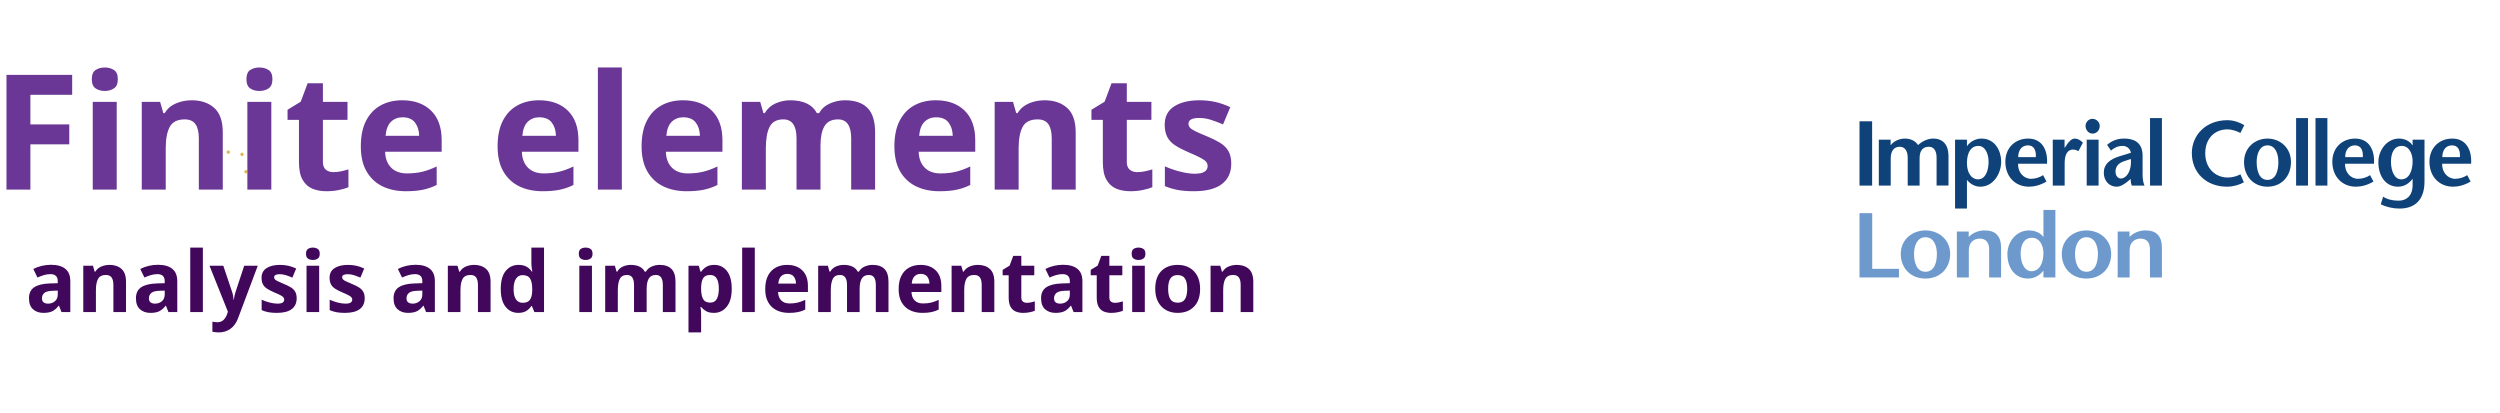
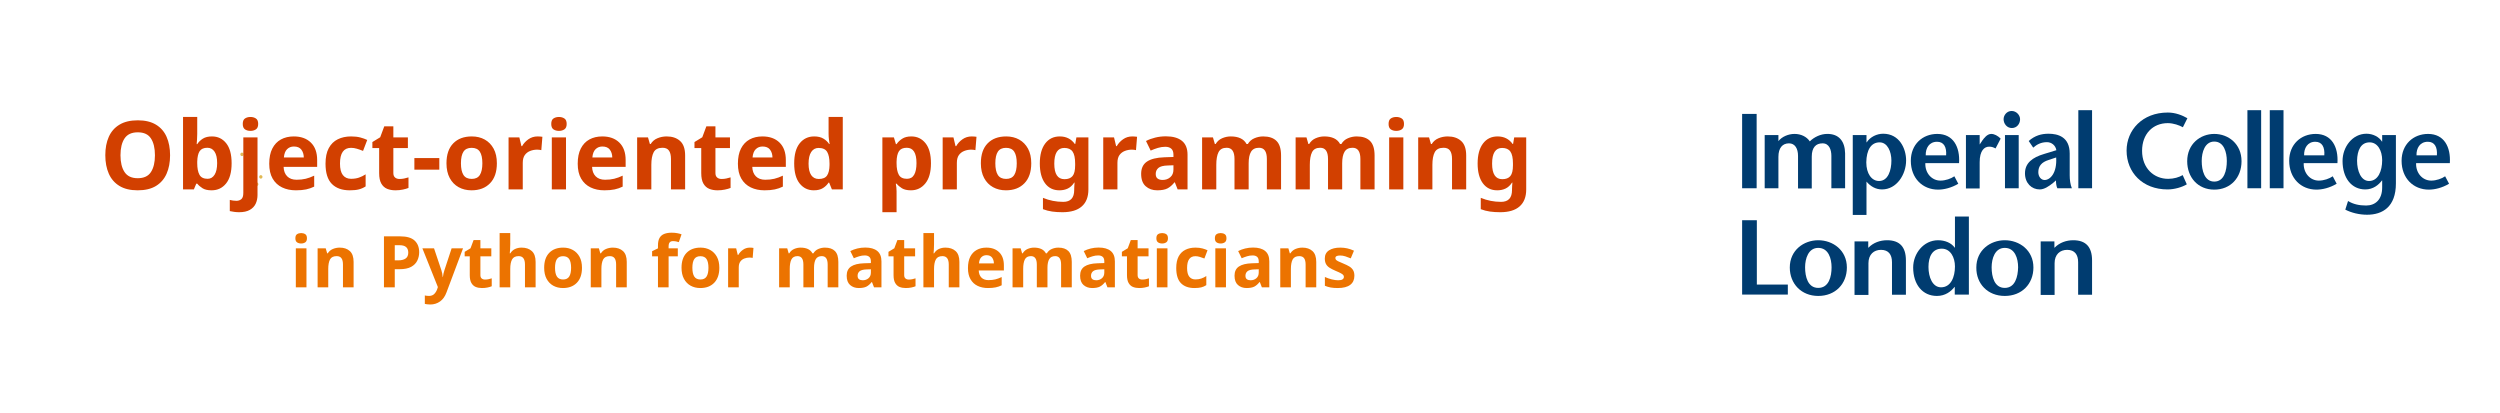
<svg xmlns="http://www.w3.org/2000/svg" xmlns:xlink="http://www.w3.org/1999/xlink" width="1120" height="185" id="svg2" version="1.1">
  <defs id="defs4">
+     <linearGradient gradientTransform="matrix(29.4937,0,0,-4.0625,9368.054,2205.97)" gradientUnits="userSpaceOnUse" id="linearGradient5021" x1="-317.258" x2="-316.715" y1="542.412" y2="542.412">
+       <stop offset="0" style="stop-color:#18a9ff;stop-opacity:1;" id="stop5017" />
+       <stop offset="1" style="stop-color:#2032a6;stop-opacity:1;" id="stop5019" />
+     </linearGradient>
    <marker style="overflow:visible" id="Arrow1SstartRN" refX="0" refY="0" orient="auto">
      <path transform="matrix(0.2,0,0,0.2,1.2,0)" style="fill:url(#linearGradient6926);fill-rule:evenodd;stroke:url(#linearGradient6926);stroke-width:1pt;marker-start:none" d="M 0,0 5,-5 -12.5,0 5,5 0,0 z" id="path7129" />
    </marker>
    <linearGradient xlink:href="#linearGradient3328" id="linearGradient6926" gradientUnits="userSpaceOnUse" x1="95.859" y1="383.739" x2="276.635" y2="349.407" />
    <linearGradient xlink:href="#rect1511_1_-0-1" id="linearGradient6924" gradientUnits="userSpaceOnUse" gradientTransform="matrix(109.471,0,0,-10.70103,34573.927,5440.32)" x1="-317.258" y1="542.412" x2="-316.715" y2="542.412" />
    <linearGradient xlink:href="#rect1511_1_-0-1" id="linearGradient6922" gradientUnits="userSpaceOnUse" gradientTransform="matrix(109.471,0,0,-10.70103,34573.83,5320.278)" x1="-317.258" y1="542.412" x2="-316.715" y2="542.412" />
    <marker style="overflow:visible" id="Arrow1SstartR" refX="0" refY="0" orient="auto">
      <path transform="matrix(0.2,0,0,0.2,1.2,0)" style="fill:url(#linearGradient5829);fill-rule:evenodd;stroke:url(#linearGradient5829);stroke-width:1pt;marker-start:none" d="M 0,0 5,-5 -12.5,0 5,5 0,0 z" id="path6405" />
    </marker>
-     <linearGradient gradientUnits="userSpaceOnUse" y2="383.739" x2="287.743" y1="383.739" x1="95.859" id="linearGradient5829" xlink:href="#rect1511_1_-0" />
+     <linearGradient gradientUnits="userSpaceOnUse" y2="383.739" x2="287.743" y1="383.739" x1="95.859" id="linearGradient5829" xlink:href="#linearGradient5021" />
    <linearGradient id="linearGradient6429-2">
      <stop id="stop6431-9" offset="0" style="stop-color:#0000ff;stop-opacity:1;" />
      <stop id="stop6433-0" offset="1" style="stop-color:#0000ff;stop-opacity:0;" />
    </linearGradient>
    <linearGradient y2="434.478" x2="418.761" y1="434.478" x1="262.572" gradientUnits="userSpaceOnUse" id="linearGradient3385-6" xlink:href="#linearGradient6429-2" />
    <linearGradient y2="542.412" y1="542.412" x2="-316.715" x1="-317.258" id="linearGradient3328" gradientUnits="userSpaceOnUse" gradientTransform="matrix(29.4937,0,0,-4.0625,9368.054,2205.97)">
      <stop id="stop3330" style="stop-color:#18a9ff;stop-opacity:1;" offset="0" />
      <stop id="stop3332" style="stop-color:#2032a6;stop-opacity:1;" offset="1" />
    </linearGradient>
    <linearGradient y2="542.412" x2="-316.715" y1="542.412" x1="-317.258" gradientTransform="matrix(109.471,0,0,-10.70103,34573.927,5440.32)" gradientUnits="userSpaceOnUse" id="linearGradient6480-1" xlink:href="#rect1511_1_-0-1" />
    <linearGradient y2="542.412" y1="542.412" x2="-316.715" x1="-317.258" id="rect1511_1_-0-1" gradientUnits="userSpaceOnUse" gradientTransform="matrix(29.4937,0,0,-4.0625,9368.054,2205.97)">
      <stop id="stop11-7-0" style="stop-color:#18a9ff;stop-opacity:1;" offset="0" />
      <stop id="stop13-2-7" style="stop-color:#2032a6;stop-opacity:1;" offset="1" />
    </linearGradient>
    <linearGradient y2="113.379" x2="172.25" y1="107.648" x1="35.031" gradientTransform="matrix(0.8028061,0,0,0.8028061,417.5134,251.278)" gradientUnits="userSpaceOnUse" id="linearGradient6811" xlink:href="#linearGradient2595" />
    <radialGradient r="186.907" fy="250.501" fx="92.779" cy="250.501" cx="92.779" gradientTransform="matrix(4.756774,1.635496,-0.9409773,2.7369,-67.71141,-595.7993)" gradientUnits="userSpaceOnUse" id="radialGradient6809" xlink:href="#linearGradient2595" />
    <linearGradient xlink:href="#linearGradient2595-2" id="linearGradient6684-2" gradientUnits="userSpaceOnUse" gradientTransform="matrix(0.8028061,0,0,0.8028061,417.5134,251.278)" x1="35.031" y1="107.648" x2="172.25" y2="113.379" />
    <linearGradient y2="113.379" x2="172.25" y1="107.648" x1="35.031" gradientTransform="matrix(0.8028061,0,0,0.8028061,417.5134,251.278)" gradientUnits="userSpaceOnUse" id="linearGradient6632-6" xlink:href="#linearGradient2595-2" />
    <linearGradient id="linearGradient2595-2">
      <stop style="stop-color:#ffffff;stop-opacity:1;" offset="0" id="stop2597-2" />
      <stop style="stop-color:#ffffff;stop-opacity:0;" offset="1" id="stop2599-4" />
    </linearGradient>
    <radialGradient xlink:href="#linearGradient2595-2" id="radialGradient2601-0" cx="92.779" cy="250.501" fx="92.779" fy="250.501" r="186.907" gradientTransform="matrix(4.756774,1.635496,-0.9409773,2.7369,-67.71141,-595.7993)" gradientUnits="userSpaceOnUse" />
    <linearGradient xlink:href="#linearGradient2595-6" id="linearGradient6684-7" gradientUnits="userSpaceOnUse" gradientTransform="matrix(0.8028061,0,0,0.8028061,417.5134,251.278)" x1="35.031" y1="107.648" x2="172.25" y2="113.379" />
    <linearGradient y2="113.379" x2="172.25" y1="107.648" x1="35.031" gradientTransform="matrix(0.8028061,0,0,0.8028061,417.5134,251.278)" gradientUnits="userSpaceOnUse" id="linearGradient6632-0" xlink:href="#linearGradient2595-6" />
    <linearGradient id="linearGradient2595-6">
      <stop style="stop-color:#ffffff;stop-opacity:1;" offset="0" id="stop2597-81" />
      <stop style="stop-color:#ffffff;stop-opacity:0;" offset="1" id="stop2599-85" />
    </linearGradient>
    <radialGradient xlink:href="#linearGradient2595-6" id="radialGradient2601-4" cx="92.779" cy="250.501" fx="92.779" fy="250.501" r="186.907" gradientTransform="matrix(4.756774,1.635496,-0.9409773,2.7369,-67.71141,-595.7993)" gradientUnits="userSpaceOnUse" />
    <linearGradient xlink:href="#linearGradient2595-5" id="linearGradient6684" gradientUnits="userSpaceOnUse" gradientTransform="matrix(0.8028061,0,0,0.8028061,417.5134,251.278)" x1="35.031" y1="107.648" x2="172.25" y2="113.379" />
    <linearGradient y2="113.379" x2="172.25" y1="107.648" x1="35.031" gradientTransform="matrix(0.8028061,0,0,0.8028061,417.5134,251.278)" gradientUnits="userSpaceOnUse" id="linearGradient6632-5" xlink:href="#linearGradient2595-5" />
    <linearGradient id="linearGradient2595-5">
      <stop style="stop-color:#ffffff;stop-opacity:1;" offset="0" id="stop2597-8" />
      <stop style="stop-color:#ffffff;stop-opacity:0;" offset="1" id="stop2599-8" />
    </linearGradient>
    <radialGradient xlink:href="#linearGradient2595-5" id="radialGradient2601-9" cx="92.779" cy="250.501" fx="92.779" fy="250.501" r="186.907" gradientTransform="matrix(4.756774,1.635496,-0.9409773,2.7369,-67.71141,-595.7993)" gradientUnits="userSpaceOnUse" />
    <linearGradient y2="113.379" x2="172.25" y1="107.648" x1="35.031" gradientTransform="matrix(0.8028061,0,0,0.8028061,417.5134,251.278)" gradientUnits="userSpaceOnUse" id="linearGradient6632" xlink:href="#linearGradient2595" />
    <linearGradient id="linearGradient2595">
      <stop style="stop-color:#ffffff;stop-opacity:1;" offset="0" id="stop2597" />
      <stop style="stop-color:#ffffff;stop-opacity:0;" offset="1" id="stop2599" />
    </linearGradient>
    <linearGradient id="linearGradient3105">
      <stop style="stop-color:#ffffff;stop-opacity:1;" offset="0" id="stop3107" />
      <stop style="stop-color:#ffffff;stop-opacity:0;" offset="1" id="stop3109" />
    </linearGradient>
    <radialGradient xlink:href="#linearGradient3105" id="radialGradient3111" cx="-212.733" cy="554.967" fx="-212.733" fy="554.967" r="225.933" gradientTransform="matrix(1.169684,0.3090942,-0.1720308,0.6510061,159.6627,323.8802)" gradientUnits="userSpaceOnUse" />
    <linearGradient id="linearGradient5594">
      <stop id="stop5596" offset="0" style="stop-color:#b2d2e3;stop-opacity:1;" />
      <stop style="stop-color:#5a9fc3;stop-opacity:0.498;" offset="0.5" id="stop5602" />
      <stop id="stop5598" offset="1" style="stop-color:#5a9fc3;stop-opacity:0;" />
    </linearGradient>
    <radialGradient xlink:href="#linearGradient2595" id="radialGradient2601" cx="92.779" cy="250.501" fx="92.779" fy="250.501" r="186.907" gradientTransform="matrix(4.756774,1.635496,-0.9409773,2.7369,-67.71141,-595.7993)" gradientUnits="userSpaceOnUse" />
    <linearGradient xlink:href="#linearGradient2595" id="linearGradient2618" x1="35.031" y1="107.648" x2="172.25" y2="113.379" gradientUnits="userSpaceOnUse" gradientTransform="matrix(4.284201,0,0,4.284201,-211.9551,-277.7878)" />
    <linearGradient y2="542.412" y1="542.412" x2="-316.715" x1="-317.258" id="rect1511_1_-0" gradientUnits="userSpaceOnUse" gradientTransform="matrix(29.4937,0,0,-4.0625,9368.054,2205.97)">
      <stop id="stop11-7" style="stop-color:#18a9ff;stop-opacity:1;" offset="0" />
      <stop id="stop13-2" style="stop-color:#2032a6;stop-opacity:1;" offset="1" />
    </linearGradient>
    <linearGradient y2="542.41" y1="542.41" x2="-316.716" x1="-317.259" id="rect1512_1_-6" gradientUnits="userSpaceOnUse" gradientTransform="matrix(29.4937,0,0,-4.0625,9368.054,2251.383)" xlink:href="#rect1511_1_-0">
      <stop id="stop17-9" style="stop-color:#A7873D" offset="0" />
      <stop id="stop19-2" style="stop-color:#663624" offset="1" />
    </linearGradient>
    <linearGradient y2="542.412" y1="542.412" x2="-316.715" x1="-317.258" id="rect1511_1_" gradientUnits="userSpaceOnUse" gradientTransform="matrix(29.4937,0,0,-4.0625,9368.054,2205.97)">
      <stop id="stop11" style="stop-color:#18cc1c;stop-opacity:1;" offset="0" />
      <stop id="stop13" style="stop-color:#20701a;stop-opacity:1;" offset="1" />
    </linearGradient>
    <linearGradient y2="542.41" y1="542.41" x2="-316.716" x1="-317.259" id="rect1512_1_" gradientUnits="userSpaceOnUse" gradientTransform="matrix(29.4937,0,0,-4.0625,9368.054,2251.383)" xlink:href="#rect1511_1_">
      <stop id="stop17" style="stop-color:#A7873D" offset="0" />
      <stop id="stop19" style="stop-color:#663624" offset="1" />
    </linearGradient>
    <clipPath id="clipPath5013" clipPathUnits="userSpaceOnUse">
      <path id="path5015" clip-rule="evenodd" d="m 363.544,9.914 c -1.714,-0.949 -15.714,-8.97 -15.771,-8.986 -0.545,-0.363 -1.258,0 -1.258,0.606 0,0.606 0.76,1.015 0.76,1.015 0,0 1.714,1.111 1.714,3.993 -0.037,2.388 -0.047,6.179 -0.047,8.481 -0.587,3.11 -1.85,3.534 -1.876,3.584 -0.582,0.576 -0.634,0.616 -0.173,1.222 0.461,0.606 1.641,-0.197 1.641,-0.197 0,0 14.057,-7.976 14.886,-8.476 0.309,-0.278 0.875,-0.601 0.126,-1.242 m -24.294,-5.724 c -1.845,0 -40.752,-0.01 -68.097,-0.01 -2.406,0 -3.176,3.18 -3.176,3.736 0,1.459 0.037,2.933 0.037,4.76 0,1.827 1.525,3.64 3.092,3.64 1.567,0 67.641,-0.005 68.254,-0.005 1.73,0 3.129,-1.807 3.129,-3.367 0,-1.938 0.011,-3.988 0.011,-5.063 0,-1.888 -1.405,-3.69 -3.25,-3.69 m -77.473,11.843 c -0.257,-0.833 -0.676,-9.334 0.047,-11.358 0.33,-0.939 1.174,-1.716 1.745,-2.529 0.32,-0.454 0.414,-0.818 -0.121,-1.247 -0.304,-0.323 -0.833,0.066 -0.833,0.066 0,0 -9.796,5.518 -15.808,8.925 -0.246,0.237 -0.293,0.631 -0.157,0.944 0.126,0.273 0.566,0.55 1.31,0.944 3.763,2.12 14.204,7.931 14.65,8.198 0.839,0.323 1.179,-0.293 1.179,-0.293 0,0 0.257,-0.318 -0.356,-1.02 -0.44,-0.212 -1.578,-1.524 -1.656,-2.63" />
    </clipPath>
    <clipPath id="clipPath5005" clipPathUnits="userSpaceOnUse">
      <path id="path5007" d="m 0,0 1000,0 0,1000 L 0,1000 0,0 z" />
    </clipPath>
    <clipPath id="clipPath4953" clipPathUnits="userSpaceOnUse">
      <path id="path4955" d="m 0,891.015 720,0 0,-891 -720,0 0,891 z" />
    </clipPath>
    <clipPath id="clipPath4945" clipPathUnits="userSpaceOnUse">
      <path id="path4947" d="m 45,846 630,0 0,-801 -630,0 0,801 z" />
    </clipPath>
    <clipPath id="clipPath4933" clipPathUnits="userSpaceOnUse">
      <path id="path4935" d="m 0,891.015 720,0 0,-891 -720,0 0,891 z" />
    </clipPath>
    <clipPath id="clipPath4925" clipPathUnits="userSpaceOnUse">
      <path id="path4927" d="m 45,846 630,0 0,-801 -630,0 0,801 z" />
    </clipPath>
    <clipPath id="clipPath4917" clipPathUnits="userSpaceOnUse">
      <path id="path4919" clip-rule="evenodd" d="m 86.5,402.79 105.5,0 0,-64.75 -105.5,0 0,64.75 z" />
    </clipPath>
    <clipPath id="clipPath4905" clipPathUnits="userSpaceOnUse">
      <path id="path4907" d="m 0,891.015 720,0 0,-891 -720,0 0,891 z" />
    </clipPath>
    <clipPath id="clipPath4897" clipPathUnits="userSpaceOnUse">
      <path id="path4899" d="m 45,846 630,0 0,-801 -630,0 0,801 z" />
    </clipPath>
    <clipPath id="clipPath4889" clipPathUnits="userSpaceOnUse">
      <path id="path4891" clip-rule="evenodd" d="m 86.5,365.24 105.5,0 0,-88.75 -105.5,0 0,88.75 z" />
    </clipPath>
    <clipPath id="clipPath4861" clipPathUnits="userSpaceOnUse">
      <path id="path4863" d="m 0,891.015 720,0 0,-891 -720,0 0,891 z" />
    </clipPath>
    <clipPath id="clipPath4853" clipPathUnits="userSpaceOnUse">
      <path id="path4855" d="m 45,846 630,0 0,-801 -630,0 0,801 z" />
    </clipPath>
    <clipPath id="clipPath4705" clipPathUnits="userSpaceOnUse">
      <path id="path4707" d="m 0,891.015 720,0 0,-891 -720,0 0,891 z" />
    </clipPath>
    <clipPath id="clipPath4697" clipPathUnits="userSpaceOnUse">
      <path id="path4699" d="m 45,846 630,0 0,-801 -630,0 0,801 z" />
    </clipPath>
    <clipPath id="clipPath4689" clipPathUnits="userSpaceOnUse">
      <path id="path4691" clip-rule="evenodd" d="m 229.19,697.89 107,0 0,-108.5 -107,0 0,108.5 z" />
    </clipPath>
    <clipPath id="clipPath4541" clipPathUnits="userSpaceOnUse">
      <path id="path4543" d="m 0,891.015 720,0 0,-891 -720,0 0,891 z" />
    </clipPath>
    <clipPath id="clipPath4533" clipPathUnits="userSpaceOnUse">
      <path id="path4535" d="m 45,846 630,0 0,-801 -630,0 0,801 z" />
    </clipPath>
    <clipPath id="clipPath4525" clipPathUnits="userSpaceOnUse">
      <path id="path4527" clip-rule="evenodd" d="m 428.19,697.89 107,0 0,-108.5 -107,0 0,108.5 z" />
    </clipPath>
    <clipPath id="clipPath4377" clipPathUnits="userSpaceOnUse">
      <path id="path4379" d="m 0,891.015 720,0 0,-891 -720,0 0,891 z" />
    </clipPath>
    <clipPath id="clipPath4369" clipPathUnits="userSpaceOnUse">
      <path id="path4371" d="m 45,846 630,0 0,-801 -630,0 0,801 z" />
    </clipPath>
    <clipPath id="clipPath4361" clipPathUnits="userSpaceOnUse">
      <path id="path4363" clip-rule="evenodd" d="m 229.19,383.89 107,0 0,-108.5 -107,0 0,108.5 z" />
    </clipPath>
    <clipPath id="clipPath4211" clipPathUnits="userSpaceOnUse">
      <path id="path4213" d="m 0,891.015 720,0 0,-891 -720,0 0,891 z" />
    </clipPath>
    <clipPath id="clipPath4203" clipPathUnits="userSpaceOnUse">
      <path id="path4205" d="m 45,846 630,0 0,-801 -630,0 0,801 z" />
    </clipPath>
    <clipPath id="clipPath4195" clipPathUnits="userSpaceOnUse">
      <path id="path4197" clip-rule="evenodd" d="m 428.19,383.89 107,0 0,-108.5 -107,0 0,108.5 z" />
    </clipPath>
    <clipPath id="clipPath4047" clipPathUnits="userSpaceOnUse">
      <path id="path4049" d="m 0,891.015 720,0 0,-891 -720,0 0,891 z" />
    </clipPath>
    <clipPath id="clipPath4039" clipPathUnits="userSpaceOnUse">
      <path id="path4041" d="m 45,846 630,0 0,-801 -630,0 0,801 z" />
    </clipPath>
    <clipPath id="clipPath4031" clipPathUnits="userSpaceOnUse">
      <path id="path4033" clip-rule="evenodd" d="m 229.19,268.89 107,0 0,-108.5 -107,0 0,108.5 z" />
    </clipPath>
    <clipPath id="clipPath3883" clipPathUnits="userSpaceOnUse">
      <path id="path3885" d="m 0,891.015 720,0 0,-891 -720,0 0,891 z" />
    </clipPath>
    <clipPath id="clipPath3875" clipPathUnits="userSpaceOnUse">
      <path id="path3877" d="m 45,846 630,0 0,-801 -630,0 0,801 z" />
    </clipPath>
    <clipPath id="clipPath3867" clipPathUnits="userSpaceOnUse">
      <path id="path3869" clip-rule="evenodd" d="m 428.19,268.89 107,0 0,-108.5 -107,0 0,108.5 z" />
    </clipPath>
    <clipPath id="clipPath3267" clipPathUnits="userSpaceOnUse">
      <path id="path3269" d="m 0,891.015 720,0 0,-891 -720,0 0,891 z" />
    </clipPath>
    <clipPath id="clipPath3259" clipPathUnits="userSpaceOnUse">
      <path id="path3261" d="m 45,846 630,0 0,-801 -630,0 0,801 z" />
    </clipPath>
    <clipPath id="clipPath3163" clipPathUnits="userSpaceOnUse">
      <path id="path3165" clip-rule="evenodd" d="m 582.612,782.41 -495.466,0 0,20.618 495.466,0 c 5.675,0 10.276,-4.615 10.276,-10.309 0,-5.694 -4.601,-10.309 -10.276,-10.309" />
    </clipPath>
    <clipPath id="clipPath3155" clipPathUnits="userSpaceOnUse">
      <path id="path3157" clip-rule="evenodd" d="m 582.775,782.41 -495.62,0 0,20.618 495.62,0 c 5.674,0 10.274,-4.615 10.274,-10.309 0,-5.694 -4.6,-10.309 -10.274,-10.309" />
    </clipPath>
    <clipPath id="clipPath3143" clipPathUnits="userSpaceOnUse">
      <path id="path3145" clip-rule="evenodd" d="m 582.612,782.41 -495.466,0 0,20.618 495.466,0 c 5.675,0 10.276,-4.615 10.276,-10.309 0,-5.694 -4.601,-10.309 -10.276,-10.309" />
    </clipPath>
    <clipPath id="clipPath3131" clipPathUnits="userSpaceOnUse">
      <path id="path3133" clip-rule="evenodd" d="m 58.62,815.78 550,0 0,-51.28 -550,0 0,51.28 z" />
    </clipPath>
    <clipPath id="clipPath3121" clipPathUnits="userSpaceOnUse">
      <path id="path3123" d="m 0,891.015 720,0 0,-891 -720,0 0,891 z" />
    </clipPath>
    <clipPath id="clipPath3113" clipPathUnits="userSpaceOnUse">
      <path id="path3115" d="m 45,846 630,0 0,-801 -630,0 0,801 z" />
    </clipPath>
    <clipPath id="clipPath3093" clipPathUnits="userSpaceOnUse">
      <path id="path3095" clip-rule="evenodd" d="m 583.002,411.929 -495.715,0 0,20.783 495.715,0 c 5.547,0 10.045,-4.653 10.045,-10.392 0,-5.739 -4.498,-10.391 -10.045,-10.391" />
    </clipPath>
    <clipPath id="clipPath3085" clipPathUnits="userSpaceOnUse">
      <path id="path3087" clip-rule="evenodd" d="m 583,411.929 -495.714,0 0,20.783 495.714,0 c 5.549,0 10.047,-4.653 10.047,-10.392 0,-5.739 -4.498,-10.391 -10.047,-10.391" />
    </clipPath>
    <clipPath id="clipPath3073" clipPathUnits="userSpaceOnUse">
      <path id="path3075" clip-rule="evenodd" d="m 583.002,411.929 -495.715,0 0,20.783 495.715,0 c 5.547,0 10.045,-4.653 10.045,-10.392 0,-5.739 -4.498,-10.391 -10.045,-10.391" />
    </clipPath>
    <clipPath id="clipPath3061" clipPathUnits="userSpaceOnUse">
      <path id="path3063" clip-rule="evenodd" d="m 60,446 549,0 0,-52 -549,0 0,52 z" />
    </clipPath>
    <clipPath id="clipPath3051" clipPathUnits="userSpaceOnUse">
      <path id="path3053" d="m 0,891.015 720,0 0,-891 -720,0 0,891 z" />
    </clipPath>
    <clipPath id="clipPath3043" clipPathUnits="userSpaceOnUse">
      <path id="path3045" d="m 45,846 630,0 0,-801 -630,0 0,801 z" />
    </clipPath>
    <clipPath id="clipPath3031" clipPathUnits="userSpaceOnUse">
      <path id="path3033" d="M 0,0 720,0 720,891 0,891 0,0 z" />
    </clipPath>
    <clipPath id="clipPath3021" clipPathUnits="userSpaceOnUse">
      <path id="path3023" d="m 27,0 0,783 612,0 L 639,0 27,0 z" />
    </clipPath>
    <clipPath id="clipPath3011" clipPathUnits="userSpaceOnUse">
      <path id="path3013" d="M 0,0 639,0 639,783 0,783 0,0 z" />
    </clipPath>
    <clipPath id="clipPath3001" clipPathUnits="userSpaceOnUse">
      <path id="path3003" d="M 0,0 0,783 585,783 585,0 0,0 z" />
    </clipPath>
    <marker style="overflow:visible" id="Arrow1Lend" refX="0" refY="0" orient="auto">
      <path transform="matrix(-0.8,0,0,-0.8,-10,0)" style="fill-rule:evenodd;stroke:#000000;stroke-width:1pt;marker-start:none" d="M 0,0 5,-5 -12.5,0 5,5 0,0 z" id="path4974" />
    </marker>
    <marker style="overflow:visible" id="Arrow2Lend" refX="0" refY="0" orient="auto">
      <path transform="matrix(-1.1,0,0,-1.1,-1.1,0)" d="M 8.719,4.034 -2.207,0.016 8.719,-4.002 c -1.745,2.372 -1.735,5.617 -6e-7,8.035 z" style="font-size:12px;fill-rule:evenodd;stroke-width:0.625;stroke-linejoin:round" id="path4992" />
    </marker>
    <linearGradient id="linearGradient5994">
      <stop id="stop5996" offset="0" style="stop-color:#d6dad6;stop-opacity:1;" />
      <stop id="stop5998" offset="1" style="stop-color:#ffffff;stop-opacity:1;" />
    </linearGradient>
    <marker style="overflow:visible" id="Arrow1Lstart" refX="0" refY="0" orient="auto">
      <path transform="matrix(0.8,0,0,0.8,10,0)" style="fill-rule:evenodd;stroke:#000000;stroke-width:1pt;marker-start:none" d="M 0,0 5,-5 -12.5,0 5,5 0,0 z" id="path4214" />
    </marker>
    <marker style="overflow:visible" id="Arrow1Sstart" refX="0" refY="0" orient="auto">
      <path transform="matrix(0.2,0,0,0.2,1.2,0)" style="fill-rule:evenodd;stroke:#000000;stroke-width:1pt;marker-start:none" d="M 0,0 5,-5 -12.5,0 5,5 0,0 z" id="path4226" />
    </marker>
    <filter color-interpolation-filters="sRGB" id="filter3241">
      <feGaussianBlur stdDeviation="2.2" in="SourceAlpha" result="result1" id="feGaussianBlur3243" />
      <feSpecularLighting surfaceScale="5" specularConstant="2" specularExponent="18.1" result="result0" id="feSpecularLighting3245">
        <feDistantLight elevation="24" azimuth="225" id="feDistantLight3247" />
      </feSpecularLighting>
      <feComposite operator="in" result="result6" in2="SourceAlpha" id="feComposite3249" />
      <feMorphology operator="dilate" radius="5.7" id="feMorphology3251" />
      <feGaussianBlur stdDeviation="5.7" result="result11" id="feGaussianBlur3253" />
      <feDiffuseLighting in="result1" diffuseConstant="2" result="result3" surfaceScale="5" id="feDiffuseLighting3255">
        <feDistantLight azimuth="225" elevation="25" id="feDistantLight3257" />
      </feDiffuseLighting>
      <feBlend in="result3" mode="multiply" result="result7" in2="SourceGraphic" id="feBlend3259" />
      <feComposite result="result91" operator="in" in="result7" in2="SourceAlpha" id="feComposite3261" />
      <feBlend in="result6" mode="lighten" result="result9" in2="result91" id="feBlend3263" />
      <feComposite in="result11" in2="result9" id="feComposite3265" />
    </filter>
    <filter color-interpolation-filters="sRGB" id="filter3241-2">
      <feGaussianBlur stdDeviation="2.2" in="SourceAlpha" result="result1" id="feGaussianBlur3243-2" />
      <feSpecularLighting surfaceScale="5" specularConstant="2" specularExponent="18.1" result="result0" id="feSpecularLighting3245-2">
        <feDistantLight elevation="24" azimuth="225" id="feDistantLight3247-7" />
      </feSpecularLighting>
      <feComposite operator="in" result="result6" in2="SourceAlpha" id="feComposite3249-7" />
      <feMorphology operator="dilate" radius="5.7" id="feMorphology3251-9" />
      <feGaussianBlur stdDeviation="5.7" result="result11" id="feGaussianBlur3253-1" />
      <feDiffuseLighting in="result1" diffuseConstant="2" result="result3" surfaceScale="5" id="feDiffuseLighting3255-4">
        <feDistantLight azimuth="225" elevation="25" id="feDistantLight3257-4" />
      </feDiffuseLighting>
      <feBlend in="result3" mode="multiply" result="result7" in2="SourceGraphic" id="feBlend3259-0" />
      <feComposite result="result91" operator="in" in="result7" in2="SourceAlpha" id="feComposite3261-6" />
      <feBlend in="result6" mode="lighten" result="result9" in2="result91" id="feBlend3263-8" />
      <feComposite in="result11" in2="result9" id="feComposite3265-8" />
    </filter>
  </defs>
  <g id="layer1" transform="translate(0,-867.3622)">
    <g transform="matrix(1.161005,0,0,1.262085,336.3576,739.217)" id="g2668" style="overflow:visible" />
-     <path style="fill:#e1b954;fill-opacity:1;stroke:none" id="path4171" d="m -13.311,379.151 c 0,2.673 -2.167,4.841 -4.841,4.841 -2.673,0 -4.841,-2.167 -4.841,-4.841 0,-2.673 2.167,-4.841 4.841,-4.841 2.673,0 4.841,2.167 4.841,4.841 z" transform="matrix(0.1538109,0,0,0.1628905,117.805,888.1304)" />
-     <path style="fill:#e1b954;fill-opacity:1;stroke:none" id="path4171-8" d="m -13.311,379.151 c 0,2.673 -2.167,4.841 -4.841,4.841 -2.673,0 -4.841,-2.167 -4.841,-4.841 0,-2.673 2.167,-4.841 4.841,-4.841 2.673,0 4.841,2.167 4.841,4.841 z" transform="matrix(0.1538109,0,0,0.1628905,119.6419,884.8459)" />
-     <path style="fill:#e1b954;fill-opacity:1;stroke:none" id="path4171-1" d="m -13.311,379.151 c 0,2.673 -2.167,4.841 -4.841,4.841 -2.673,0 -4.841,-2.167 -4.841,-4.841 0,-2.673 2.167,-4.841 4.841,-4.841 2.673,0 4.841,2.167 4.841,4.841 z" transform="matrix(0.1538109,0,0,0.1628905,112.972,882.5394)" />
-     <path style="fill:#e1b954;fill-opacity:1;stroke:none" id="path4171-0" d="m -13.311,379.151 c 0,2.673 -2.167,4.841 -4.841,4.841 -2.673,0 -4.841,-2.167 -4.841,-4.841 0,-2.673 2.167,-4.841 4.841,-4.841 2.673,0 4.841,2.167 4.841,4.841 z" transform="matrix(0.1538109,0,0,0.1628905,111.2024,874.7549)" />
-     <path style="fill:#e1b954;fill-opacity:1;stroke:none" id="path4171-75" d="m -13.311,379.151 c 0,2.673 -2.167,4.841 -4.841,4.841 -2.673,0 -4.841,-2.167 -4.841,-4.841 0,-2.673 2.167,-4.841 4.841,-4.841 2.673,0 4.841,2.167 4.841,4.841 z" transform="matrix(0.1538109,0,0,0.1628905,116.1028,874.7549)" />
-     <path style="fill:#e1b954;fill-opacity:1;stroke:none" id="path4171-9" d="m -13.311,379.151 c 0,2.673 -2.167,4.841 -4.841,4.841 -2.673,0 -4.841,-2.167 -4.841,-4.841 0,-2.673 2.167,-4.841 4.841,-4.841 2.673,0 4.841,2.167 4.841,4.841 z" transform="matrix(0.1538109,0,0,0.1628905,105.0769,873.7458)" />
+     <path style="fill:#e1b954;fill-opacity:1;stroke:none" id="path4171" d="m -13.311,379.151 a 4.841,4.841 0 0 1 -4.841,4.841 4.841,4.841 0 0 1 -4.841,-4.841 4.841,4.841 0 0 1 4.841,-4.841 4.841,4.841 0 0 1 4.841,4.841 z" transform="matrix(0.1538109,0,0,0.1628905,117.805,888.1304)" />
+     <path style="fill:#e1b954;fill-opacity:1;stroke:none" id="path4171-8" d="m -13.311,379.151 a 4.841,4.841 0 0 1 -4.841,4.841 4.841,4.841 0 0 1 -4.841,-4.841 4.841,4.841 0 0 1 4.841,-4.841 4.841,4.841 0 0 1 4.841,4.841 z" transform="matrix(0.1538109,0,0,0.1628905,119.6419,884.8459)" />
+     <path style="fill:#e1b954;fill-opacity:1;stroke:none" id="path4171-1" d="m -13.311,379.151 a 4.841,4.841 0 0 1 -4.841,4.841 4.841,4.841 0 0 1 -4.841,-4.841 4.841,4.841 0 0 1 4.841,-4.841 4.841,4.841 0 0 1 4.841,4.841 z" transform="matrix(0.1538109,0,0,0.1628905,112.972,882.5394)" />
+     <path style="fill:#e1b954;fill-opacity:1;stroke:none" id="path4171-0" d="m -13.311,379.151 a 4.841,4.841 0 0 1 -4.841,4.841 4.841,4.841 0 0 1 -4.841,-4.841 4.841,4.841 0 0 1 4.841,-4.841 4.841,4.841 0 0 1 4.841,4.841 z" transform="matrix(0.1538109,0,0,0.1628905,111.2024,874.7549)" />
+     <path style="fill:#e1b954;fill-opacity:1;stroke:none" id="path4171-75" d="m -13.311,379.151 a 4.841,4.841 0 0 1 -4.841,4.841 4.841,4.841 0 0 1 -4.841,-4.841 4.841,4.841 0 0 1 4.841,-4.841 4.841,4.841 0 0 1 4.841,4.841 z" transform="matrix(0.1538109,0,0,0.1628905,116.1028,874.7549)" />
+     <path style="fill:#e1b954;fill-opacity:1;stroke:none" id="path4171-9" d="m -13.311,379.151 a 4.841,4.841 0 0 1 -4.841,4.841 4.841,4.841 0 0 1 -4.841,-4.841 4.841,4.841 0 0 1 4.841,-4.841 4.841,4.841 0 0 1 4.841,4.841 z" transform="matrix(0.1538109,0,0,0.1628905,105.0769,873.7458)" />
    <g transform="matrix(1.431117,0,0,1.431117,-275.7275,699.9088)" id="layer1-8-3">
-       <text id="text2985-2" y="134.362" x="237" style="font-size:72px;font-style:normal;font-weight:normal;line-height:125%;letter-spacing:0px;word-spacing:0px;fill:#000000;fill-opacity:1;stroke:none;font-family:Sans" xml:space="preserve">
-         <tspan style="font-style:italic;font-variant:normal;font-weight:normal;font-stretch:normal;font-family:rsfs10;-inkscape-font-specification:rsfs10 Italic" y="134.362" x="237" id="tspan2987-1" />
+       <text id="text2985-2" y="134.362" x="237" style="font-style:normal;font-weight:normal;line-height:0%;font-family:sans-serif;letter-spacing:0px;word-spacing:0px;fill:#000000;fill-opacity:1;stroke:none" xml:space="preserve">
+         <tspan style="font-style:italic;font-variant:normal;font-weight:normal;font-stretch:normal;font-size:72px;line-height:1.25;font-family:rsfs10;-inkscape-font-specification:'rsfs10 Italic'" y="134.362" x="237" id="tspan2987-1"> </tspan>
      </text>
-       <text id="text2991-6" y="373.362" x="326" style="font-size:65.001%;font-style:normal;font-weight:normal;line-height:125%;letter-spacing:0px;word-spacing:0px;baseline-shift:sub;fill:#000000;fill-opacity:1;stroke:none;font-family:Sans" xml:space="preserve">
-         <tspan y="373.362" x="326" id="tspan2993-0" />
+       <text id="text2991-6" y="373.362" x="326" style="font-style:normal;font-weight:normal;line-height:0%;font-family:sans-serif;letter-spacing:0px;word-spacing:0px;baseline-shift:sub;fill:#000000;fill-opacity:1;stroke:none" xml:space="preserve">
+         <tspan y="373.362" x="326" id="tspan2993-0" style="font-size:0.65px;line-height:1.25;font-family:sans-serif"> </tspan>
      </text>
    </g>
-     <g transform="matrix(0.7592649,0,0,-0.7592649,833.0623,992.1552)" id="g3241">
-       <g transform="scale(0.1,0.1)" id="g3243">
-         <path id="path3245" style="fill:#10427a;fill-opacity:1;fill-rule:nonzero;stroke:none" d="m 0,548.488 74.406,0 0,379.414 -74.406,0 0,-379.414 z" />
-         <path id="path3247" style="fill:#10427a;fill-opacity:1;fill-rule:nonzero;stroke:none" d="m 183.574,787.531 1.055,0 c 17.945,24.395 52.223,38.477 83.375,38.477 33.203,0 61.68,-13.559 77.539,-38.477 22.187,21.66 56.465,37.93 87.617,38.477 59.551,0.547 90.742,-36.875 91.797,-99.184 l 0,-177.793 -70.215,0 0,164.77 c 0,31.426 -10.547,63.941 -45.332,63.941 -33.769,0 -54.863,-20.562 -54.863,-67.711 l 0,-161.543 -70.195,0 0,165.313 c 0,37.929 -16.348,63.941 -46.426,63.941 -33.262,0 -53.805,-23.277 -53.805,-69.351 l 0,-159.903 -70.195,0 0,271.016 69.648,0 0,-31.973" />
-         <path id="path3249" style="fill:#10427a;fill-opacity:1;fill-rule:nonzero;stroke:none" d="m 633.883,819.504 -70.137,0 0,-406.543 70.137,0 0,169.141 c 19.551,-23.887 46.933,-40.098 79.101,-40.098 75.469,0 122.954,76.387 122.954,147.945 0,59.629 -33.735,136.059 -116.567,136.059 -31.66,0 -65.937,-16.27 -84.433,-43.891 l -1.055,0 0,37.387 z m 67.539,-36.875 c 40.058,0 60.117,-46.621 60.117,-93.223 0,-47.695 -15.801,-104.062 -62.734,-104.062 -38.008,0 -64.922,38.476 -64.922,95.39 0,62.34 23.222,101.895 67.539,101.895" />
-         <path id="path3251" style="fill:#10427a;fill-opacity:1;fill-rule:nonzero;stroke:none" d="m 1106.41,677.512 c 5.21,80.742 -29.09,148.496 -111.371,148.496 -75.449,0 -134.531,-53.125 -134.531,-136.602 0,-89.457 59.59,-147.402 139.277,-147.402 30.055,0 67.515,8.672 103.395,30.332 l -20.05,37.93 c -17.39,-12.446 -44.87,-21.7 -70.69,-21.7 -43.788,0 -78.592,37.965 -76.991,88.946 l 170.961,0 z m -169.926,39.019 c -0.527,36.25 17.383,69.36 57.5,69.36 34.806,0 49.066,-28.188 46.406,-69.36 l -103.906,0" />
-         <path id="path3253" style="fill:#10427a;fill-opacity:1;fill-rule:nonzero;stroke:none" d="m 1209.9,771.809 1.06,0 14.22,21.132 c 8.43,11.407 23.75,33.067 45.37,33.067 15.84,0 32.69,-8.692 47.5,-24.375 l -26.37,-49.903 c -11.6,5.973 -19,9.239 -33.24,9.239 -24.26,0 -48.03,-20.063 -48.03,-78.594 l 0,-133.887 -70.18,0 0,271.016 69.67,0 0,-47.695" />
-         <path id="path3255" style="fill:#10427a;fill-opacity:1;fill-rule:nonzero;stroke:none" d="m 1333.67,900.773 c 0,20.645 16.88,41.739 40.63,41.739 24.25,0 43.26,-20.586 43.26,-41.739 0,-23.281 -16.39,-45.488 -42.25,-45.488 -24.76,0 -41.64,22.207 -41.64,45.488 z m 76.99,-81.269 0,-271.016 -70.13,0 0,271.016 70.13,0" />
-         <path id="path3257" style="fill:#10427a;fill-opacity:1;fill-rule:nonzero;stroke:none" d="m 1600.2,588.059 c 0,-14.629 1.56,-30.356 6.81,-39.571 l 74.42,0 c -8.46,18.985 -11.1,44.453 -11.1,66.129 l 0,110.551 c 0,84.57 -59.59,100.84 -108.14,100.84 -36.39,0 -68.56,-9.223 -101.31,-36.875 l 22.67,-34.145 c 18.5,16.274 39.61,27.641 69.71,27.641 22.68,0 44.28,-15.723 47.97,-40.645 l -62.27,-18.964 c -61.21,-17.872 -97.59,-47.153 -97.59,-98.672 0,-49.825 34.27,-82.344 75.43,-82.344 24.27,0 48.06,16.777 67.58,32.519 l 15.82,13.536 z m 1.03,117.617 c 5.27,-79.649 -31.09,-115.449 -59.06,-115.449 -16.88,0 -31.7,16.25 -31.7,40.117 0,30.879 17.44,51.465 51.72,62.344 l 39.04,12.988" />
-         <path id="path3259" style="fill:#10427a;fill-opacity:1;fill-rule:nonzero;stroke:none" d="m 1714.14,548.488 70.129,0 0,398.398 -70.129,0 0,-398.398 z" />
-         <path id="path3261-7" style="fill:#10427a;fill-opacity:1;fill-rule:nonzero;stroke:none" d="m 2247.33,859.074 c -17.99,9.766 -48.03,21.133 -76.56,21.133 -75.94,0 -130.78,-54.746 -130.78,-140.937 0,-89.985 60.68,-143.086 132.91,-143.086 28.51,0 54.88,8.14 74.43,18.984 L 2267.9,568 c -22.68,-13.555 -62.25,-25.996 -98.15,-25.996 -128.24,0 -208.94,86.719 -208.94,198.34 0,103.535 80.23,194.062 209.96,194.062 38.55,0 74.45,-14.101 99.72,-29.277 l -23.16,-46.055" />
-         <path id="path3263" style="fill:#10427a;fill-opacity:1;fill-rule:nonzero;stroke:none" d="m 2407.11,542.004 c 82.88,0 138.72,61.211 138.72,145.234 0,87.813 -67.49,138.77 -138.72,138.77 -70.72,0 -138.22,-50.957 -138.22,-138.77 0,-84.023 55.92,-145.234 138.22,-145.234 z m 0,40.098 c -50.13,0 -63.82,57.441 -63.82,105.136 0,44.981 15.8,98.653 63.82,98.653 49.07,0 64.34,-53.672 64.34,-98.653 0,-47.695 -13.16,-105.136 -64.34,-105.136" />
-         <path id="path3265" style="fill:#10427a;fill-opacity:1;fill-rule:nonzero;stroke:none" d="m 2576.08,548.488 70.207,0 0,398.398 -70.207,0 0,-398.398 z" />
-         <path id="path3267" style="fill:#10427a;fill-opacity:1;fill-rule:nonzero;stroke:none" d="m 2690.51,548.488 70.137,0 0,398.398 -70.137,0 0,-398.398 z" />
-         <path id="path3269-4" style="fill:#10427a;fill-opacity:1;fill-rule:nonzero;stroke:none" d="m 3035.67,677.512 c 5.29,80.742 -29,148.496 -111.31,148.496 -75.43,0 -134.59,-53.125 -134.59,-136.602 0,-89.457 59.63,-147.402 139.34,-147.402 30.04,0 67.5,8.672 103.41,30.332 l -20.05,37.93 c -17.39,-12.446 -44.87,-21.7 -70.71,-21.7 -43.77,0 -78.63,37.965 -77.03,88.946 l 170.94,0 z m -169.84,39.019 c -0.59,36.25 17.36,69.36 57.44,69.36 34.86,0 49.08,-28.188 46.46,-69.36 l -103.9,0" />
-         <path id="path3271" style="fill:#10427a;fill-opacity:1;fill-rule:nonzero;stroke:none" d="m 3608.72,677.512 c 5.25,80.742 -29.01,148.496 -111.31,148.496 -75.47,0 -134.55,-53.125 -134.55,-136.602 0,-89.457 59.59,-147.402 139.29,-147.402 30.08,0 67.54,8.672 103.4,30.332 l -20.04,37.93 c -17.42,-12.446 -44.84,-21.7 -70.7,-21.7 -43.81,0 -78.57,37.965 -77.03,88.946 l 170.94,0 z m -169.89,39.019 c -0.5,36.25 17.41,69.36 57.52,69.36 34.79,0 49.08,-28.188 46.43,-69.36 l -103.95,0" />
-         <path id="path3273" style="fill:#10427a;fill-opacity:1;fill-rule:nonzero;stroke:none" d="m 3333.7,819.504 -70.18,0 0,-33.066 -1.03,0 c -14.77,24.39 -46.45,39.57 -78.64,39.57 -71.76,0 -122.4,-68.305 -122.4,-138.77 0,-86.718 45.92,-145.234 116.09,-145.234 40.12,0 67.52,22.754 84.95,45.527 l 1.03,0 0,-35.781 c 0,-62.871 -35.86,-92.148 -82.32,-92.148 -35.86,0 -65.94,7.05 -91.76,23.3 l -13.75,-44.433 c 31.15,-16.25 71.27,-25.508 110.8,-25.508 78.63,0 147.21,39.59 147.21,159.902 l 0,246.641 z m -134.01,-36.875 c 42.23,0 63.83,-43.906 63.83,-91.059 0,-54.195 -20.06,-106.226 -67.03,-106.226 -40.61,0 -60.63,50.957 -60.63,103.535 0,52.559 18.46,93.75 63.83,93.75" />
-         <path id="path3275" style="fill:#6e99cc;fill-opacity:1;fill-rule:nonzero;stroke:none" d="m 0,385.84 74.941,0 0,-328.399 157.715,0 0,-50.957 L 0,6.484 0,385.84" />
-         <path id="path3277" style="fill:#6e99cc;fill-opacity:1;fill-rule:nonzero;stroke:none" d="m 644.348,245.508 c 25.031,26.015 59.949,38.496 94.945,38.496 64.953,0 96.066,-34.707 96.066,-102.988 l 0,-174.532 -70.504,0 0,166.387 c 0,37.922 -17.222,62.852 -55.539,62.852 -36.128,0 -64.421,-23.274 -64.421,-67.715 l 0,-161.524 -70.524,0 0,270.977 69.977,0 0,-31.953" />
-         <path id="path3279" style="fill:#6e99cc;fill-opacity:1;fill-rule:nonzero;stroke:none" d="m 1085.16,6.484 70.52,0 0,398.34 -70.52,0 0,-158.808 -1.12,0 c -16.65,23.886 -48.83,37.988 -84.919,37.988 C 924.68,284.004 872.5,215.695 872.5,145.234 872.5,58.535 920.793,0 993.555,0 c 43.315,0 72.175,22.754 90.485,45.527 l 1.12,0 0,-39.043 z M 1017.97,240.586 c 44.44,0 67.19,-43.895 67.19,-91.016 0,-54.226 -21.07,-106.23 -70.53,-106.23 -42.735,0 -63.829,50.945 -63.829,103.515 0,52.571 19.453,93.731 67.169,93.731" />
-         <path id="path3281" style="fill:#6e99cc;fill-opacity:1;fill-rule:nonzero;stroke:none" d="m 1338.93,0 c 87.16,0 146,61.25 146,145.234 0,87.774 -71.04,138.77 -146,138.77 -74.42,0 -145.49,-50.996 -145.49,-138.77 C 1193.44,61.25 1252.31,0 1338.93,0 z m 0,40.117 c -52.72,0 -67.21,57.434 -67.21,105.117 0,44.969 16.64,98.633 67.21,98.633 51.67,0 67.73,-53.664 67.73,-98.633 0,-47.683 -13.84,-105.117 -67.73,-105.117" />
-         <path id="path3283" style="fill:#6d99cc;fill-opacity:1;fill-rule:nonzero;stroke:none" d="m 1593.24,245.508 c 25,26.015 59.97,38.496 94.93,38.496 64.97,0 96.09,-34.707 96.09,-102.988 l 0,-174.532 -70.51,0 0,166.387 c 0,37.922 -17.22,62.852 -55.56,62.852 -36.06,0 -64.4,-23.274 -64.4,-67.715 l 0,-161.524 -70.52,0 0,270.977 69.97,0 0,-31.953" />
-         <path id="path3285" style="fill:#6e99cc;fill-opacity:1;fill-rule:nonzero;stroke:none" d="m 388.84,0 c 87.156,0 146.015,61.25 146.015,145.234 0,87.774 -71.085,138.77 -146.015,138.77 -74.426,0 -145.488,-50.996 -145.488,-138.77 C 243.352,61.25 302.191,0 388.84,0 z m 0,40.117 c -52.805,0 -67.199,57.434 -67.199,105.117 0,44.969 16.64,98.633 67.199,98.633 51.633,0 67.742,-53.664 67.742,-98.633 0,-47.683 -13.922,-105.117 -67.742,-105.117" />
+     <flowRoot xml:space="preserve" id="flowRoot3316" style="font-style:normal;font-weight:normal;line-height:0.01%;font-family:sans-serif;letter-spacing:0px;word-spacing:0px;fill:#000000;fill-opacity:1;stroke:none;stroke-width:1px;stroke-linecap:butt;stroke-linejoin:miter;stroke-opacity:1">
+       <flowRegion id="flowRegion3318" style="font-family:sans-serif">
+         <rect id="rect3320" width="106.066" height="57.579" x="418.203" y="53.68" style="font-family:sans-serif" />
+       </flowRegion>
+       <flowPara id="flowPara3322" style="font-size:18px;line-height:1.25;font-family:sans-serif"> </flowPara>
+     </flowRoot>
+     <g id="g5079" transform="translate(-7.132641,1.145706)">
+       <text id="text3310" y="951.051" x="387.06" style="font-style:normal;font-variant:normal;font-weight:bold;font-stretch:normal;line-height:0%;font-family:Verdana;-inkscape-font-specification:'Verdana Bold';text-align:center;letter-spacing:0px;word-spacing:0px;text-anchor:middle;fill:#000000;fill-opacity:1;stroke:none" xml:space="preserve">
+         <tspan style="font-style:normal;font-variant:normal;font-weight:bold;font-stretch:normal;font-size:42.667px;line-height:1.25;font-family:Meta;-inkscape-font-specification:'Meta Bold';fill:#d24000;fill-opacity:1" y="951.051" x="387.06" id="tspan3312">Object-oriented programming</tspan>
+         <tspan style="font-style:normal;font-variant:normal;font-weight:bold;font-stretch:normal;font-size:32px;line-height:1.25;font-family:Meta;-inkscape-font-specification:'Meta Bold';fill:#ec7300;fill-opacity:1" id="tspan3314" y="994.947" x="387.06">in Python for mathematicians</tspan>
+       </text>
+       <g transform="matrix(0.8787645,0,0,0.8787645,762.6486,890.6231)" id="g5006">
+         <path style="fill:#003c70" class="st0" d="M 28.4,68.2 V 30.3 h 7.4 v 37.9 z" id="path4935-6" />
+         <path style="fill:#003c70" class="st0" d="m 46.7,44.3 h 0.1 c 1.8,-2.4 5.2,-3.8 8.3,-3.8 3.3,0 6.2,1.4 7.8,3.8 2.2,-2.2 5.6,-3.8 8.8,-3.8 6,-0.1 9.1,3.7 9.2,9.9 v 17.8 h -7 V 51.7 c 0,-3.1 -1.1,-6.4 -4.5,-6.4 -3.4,0 -5.5,2.1 -5.5,6.8 v 16.2 h -7 V 51.7 c 0,-3.8 -1.6,-6.4 -4.6,-6.4 -3.3,0 -5.4,2.3 -5.4,6.9 v 16 h -7 V 41.1 h 7 v 3.2 z" id="path4937" />
+         <path style="fill:#003c70" class="st0" d="m 98.5,44.8 c 4,0 6,4.7 6,9.3 0,4.8 -1.6,10.4 -6.3,10.4 -3.8,0 -6.5,-3.8 -6.5,-9.5 0.1,-6.3 2.4,-10.2 6.8,-10.2 z m -6.7,-3.7 h -7 v 40.7 h 7 v -17 c 2,2.4 4.7,4 7.9,4 7.5,0 12.3,-7.6 12.3,-14.8 0,-6 -3.4,-13.6 -11.7,-13.6 -3.2,0 -6.6,1.6 -8.4,4.4 h -0.1 z" id="path4939" />
+         <path style="fill:#003c70" class="st0" d="m 122,51.4 c -0.1,-3.6 1.7,-6.9 5.8,-6.9 3.5,0 4.9,2.8 4.6,6.9 z m 17,3.9 c 0.5,-8.1 -2.9,-14.8 -11.1,-14.8 -7.5,0 -13.5,5.3 -13.5,13.7 0,8.9 6,14.7 13.9,14.7 3,0 6.8,-0.9 10.3,-3 l -2,-3.8 c -1.7,1.2 -4.5,2.2 -7.1,2.2 -4.4,0 -7.9,-3.8 -7.7,-8.9 H 139 Z" id="path4941" />
+         <path style="fill:#003c70" class="st0" d="m 149.4,45.9 h 0.1 l 1.4,-2.1 c 0.8,-1.1 2.4,-3.3 4.5,-3.3 1.6,0 3.3,0.9 4.8,2.4 l -2.6,5 c -1.2,-0.6 -1.9,-0.9 -3.3,-0.9 -2.4,0 -4.8,2 -4.8,7.9 v 13.4 h -7 V 41.1 h 7 v 4.8 z" id="path4943" />
+         <path style="fill:#003c70" class="st0" d="m 169.4,41.1 v 27.1 h -7 V 41.1 Z M 161.7,33 c 0,-2.1 1.7,-4.2 4.1,-4.2 2.4,0 4.3,2.1 4.3,4.2 0,2.3 -1.6,4.5 -4.2,4.5 -2.5,0 -4.2,-2.2 -4.2,-4.5 z" id="path4945" />
+         <path style="fill:#003c70" class="st0" d="m 188.5,52.5 c 0.5,8 -3.1,11.5 -5.9,11.5 -1.7,0 -3.2,-1.6 -3.2,-4 0,-3.1 1.7,-5.1 5.2,-6.2 z m -0.1,11.7 c 0,1.5 0.2,3 0.7,4 h 7.4 c -0.8,-1.9 -1.1,-4.4 -1.1,-6.6 V 50.5 c 0,-8.5 -6,-10.1 -10.8,-10.1 -3.6,0 -6.9,0.9 -10.1,3.7 l 2.3,3.4 c 1.8,-1.6 4,-2.8 7,-2.8 2.3,0 4.4,1.6 4.8,4.1 l -6.2,1.9 c -6.1,1.8 -9.8,4.7 -9.8,9.9 0,5 3.4,8.2 7.5,8.2 2.4,0 4.8,-1.7 6.8,-3.3 z" id="path4947-9" />
+         <path style="fill:#003c70" class="st0" d="M 199.8,68.2 V 28.4 h 7 v 39.8 z" id="path4949" />
+         <path style="fill:#003c70" class="st0" d="m 253.1,37.1 c -1.8,-1 -4.8,-2.1 -7.7,-2.1 -7.6,0 -13.1,5.5 -13.1,14.1 0,9 6.1,14.3 13.3,14.3 2.9,0 5.5,-0.8 7.4,-1.9 l 2.1,4.7 c -2.3,1.4 -6.2,2.6 -9.8,2.6 -12.8,0 -20.9,-8.7 -20.9,-19.8 0,-10.4 8,-19.4 21,-19.4 3.9,0 7.4,1.4 10,2.9 z" id="path4951" />
+         <path style="fill:#003c70" class="st0" d="m 269.1,64.8 c -5,0 -6.4,-5.7 -6.4,-10.5 0,-4.5 1.6,-9.9 6.4,-9.9 4.9,0 6.4,5.4 6.4,9.9 0,4.8 -1.3,10.5 -6.4,10.5 z m 0,4.1 c 8.3,0 13.9,-6.1 13.9,-14.5 0,-8.8 -6.7,-13.9 -13.9,-13.9 -7.1,0 -13.8,5.1 -13.8,13.9 0,8.3 5.5,14.5 13.8,14.5 z" id="path4953" />
+         <path style="fill:#003c70" class="st0" d="M 286,68.2 V 28.4 h 7 v 39.8 z" id="path4955-8" />
+         <path style="fill:#003c70" class="st0" d="M 297.4,68.2 V 28.4 h 7 v 39.8 z" id="path4957" />
+         <path style="fill:#003c70" class="st0" d="m 314.9,51.4 c -0.1,-3.6 1.7,-6.9 5.7,-6.9 3.5,0 4.9,2.8 4.6,6.9 z m 17,3.9 c 0.5,-8.1 -2.9,-14.8 -11.1,-14.8 -7.5,0 -13.5,5.3 -13.5,13.7 0,8.9 6,14.7 13.9,14.7 3,0 6.8,-0.9 10.3,-3 l -2,-3.8 c -1.7,1.2 -4.5,2.2 -7.1,2.2 -4.4,0 -7.9,-3.8 -7.7,-8.9 h 17.2 z" id="path4959" />
+         <path style="fill:#003c70" class="st0" d="m 372.2,51.4 c -0.1,-3.6 1.7,-6.9 5.8,-6.9 3.5,0 4.9,2.8 4.6,6.9 z m 17,3.9 c 0.5,-8.1 -2.9,-14.8 -11.1,-14.8 -7.5,0 -13.5,5.3 -13.5,13.7 0,8.9 6,14.7 13.9,14.7 3,0 6.8,-0.9 10.3,-3 l -2,-3.8 c -1.7,1.2 -4.5,2.2 -7.1,2.2 -4.4,0 -7.9,-3.8 -7.7,-8.9 h 17.2 z" id="path4961" />
+         <path style="fill:#003c70" class="st0" d="m 348.3,44.8 c 4.2,0 6.4,4.4 6.4,9.1 0,5.4 -2,10.6 -6.7,10.6 -4.1,0 -6.1,-5.1 -6.1,-10.4 0.1,-5.2 1.9,-9.3 6.4,-9.3 z m 13.4,-3.7 h -7 v 3.3 h -0.1 c -1.5,-2.4 -4.6,-4 -7.9,-4 -7.2,0 -12.2,6.8 -12.2,13.9 0,8.7 4.6,14.5 11.6,14.5 4,0 6.8,-2.3 8.5,-4.6 h 0.1 v 3.6 c 0,6.3 -3.6,9.2 -8.2,9.2 -3.6,0 -6.6,-0.7 -9.2,-2.3 l -1.4,4.4 c 3.1,1.6 7.1,2.6 11.1,2.6 7.9,0 14.7,-4 14.7,-16 z" id="path4963" />
+         <path style="fill:#003c70" class="st0" d="m 28.4,84.5 h 7.5 v 32.8 h 15.8 v 5.1 H 28.4 Z" id="path4965" />
+         <path style="fill:#003c70" class="st0" d="m 92.8,98.5 c 2.5,-2.6 6,-3.8 9.5,-3.8 6.5,0 9.6,3.5 9.6,10.3 v 17.5 h -7.1 v -16.6 c 0,-3.8 -1.7,-6.3 -5.6,-6.3 -3.6,0 -6.4,2.3 -6.4,6.8 v 16.2 H 85.7 V 95.3 h 7 v 3.2 z" id="path4967" />
+         <path style="fill:#003c70" class="st0" d="m 130.2,99 c 4.4,0 6.7,4.4 6.7,9.1 0,5.4 -2.1,10.6 -7.1,10.6 -4.3,0 -6.4,-5.1 -6.4,-10.4 0,-5.3 2,-9.3 6.8,-9.3 z m 6.7,23.4 H 144 V 82.6 h -7.1 v 15.9 h -0.1 c -1.7,-2.4 -4.9,-3.8 -8.5,-3.8 -7.4,0 -12.7,6.8 -12.7,13.9 0,8.7 4.8,14.5 12.1,14.5 4.3,0 7.2,-2.3 9,-4.6 h 0.1 v 3.9 z" id="path4969" />
+         <path style="fill:#003c70" class="st0" d="m 162.3,119 c -5.3,0 -6.7,-5.7 -6.7,-10.5 0,-4.5 1.7,-9.9 6.7,-9.9 5.2,0 6.8,5.4 6.8,9.9 -0.1,4.8 -1.5,10.5 -6.8,10.5 z m 0,4.1 c 8.7,0 14.6,-6.1 14.6,-14.5 0,-8.8 -7.1,-13.9 -14.6,-13.9 -7.4,0 -14.5,5.1 -14.5,13.9 -0.1,8.3 5.8,14.5 14.5,14.5 z" id="path4971" />
+         <path style="fill:#003c70" class="st0" d="m 187.7,98.5 c 2.5,-2.6 6,-3.8 9.5,-3.8 6.5,0 9.6,3.5 9.6,10.3 v 17.5 h -7.1 v -16.6 c 0,-3.8 -1.7,-6.3 -5.6,-6.3 -3.6,0 -6.4,2.3 -6.4,6.8 v 16.2 h -7.1 V 95.3 h 7 v 3.2 z" id="path4973" />
+         <path style="fill:#003c70" class="st0" d="m 67.2,119 c -5.3,0 -6.7,-5.7 -6.7,-10.5 0,-4.5 1.7,-9.9 6.7,-9.9 5.2,0 6.8,5.4 6.8,9.9 0,4.8 -1.4,10.5 -6.8,10.5 z m 0,4.1 c 8.7,0 14.6,-6.1 14.6,-14.5 0,-8.8 -7.1,-13.9 -14.6,-13.9 -7.4,0 -14.5,5.1 -14.5,13.9 0,8.3 5.9,14.5 14.5,14.5 z" id="path4975" />
      </g>
    </g>
-     <text xml:space="preserve" style="font-size:48px;font-style:normal;font-variant:normal;font-weight:bold;font-stretch:normal;text-align:center;line-height:125%;letter-spacing:0px;word-spacing:0px;text-anchor:middle;fill:#000000;fill-opacity:1;stroke:none;font-family:Verdana;-inkscape-font-specification:Verdana Bold" x="319.06" y="952.316" id="text3310">
-       <tspan id="tspan3312" x="319.06" y="952.316" style="font-size:72px;fill:#6a3796;fill-opacity:1">Finite elements</tspan>
-       <tspan x="319.06" y="1007.159" id="tspan3314" style="font-size:38px;fill:#41075b;fill-opacity:1">analysis and implementation</tspan>
-     </text>
-     <flowRoot xml:space="preserve" id="flowRoot3316" style="fill:black;stroke:none;stroke-opacity:1;stroke-width:1px;stroke-linejoin:miter;stroke-linecap:butt;fill-opacity:1;font-family:Sans;font-style:normal;font-weight:normal;font-size:18px;line-height:125%;letter-spacing:0px;word-spacing:0px">
-       <flowRegion id="flowRegion3318">
-         <rect id="rect3320" width="106.066" height="57.579" x="418.203" y="53.68" />
-       </flowRegion>
-       <flowPara id="flowPara3322" />
-     </flowRoot>
  </g>
+   <style id="style4933" type="text/css">
+ 	.st0{fill:#003C70;}
+ </style>
</svg>
